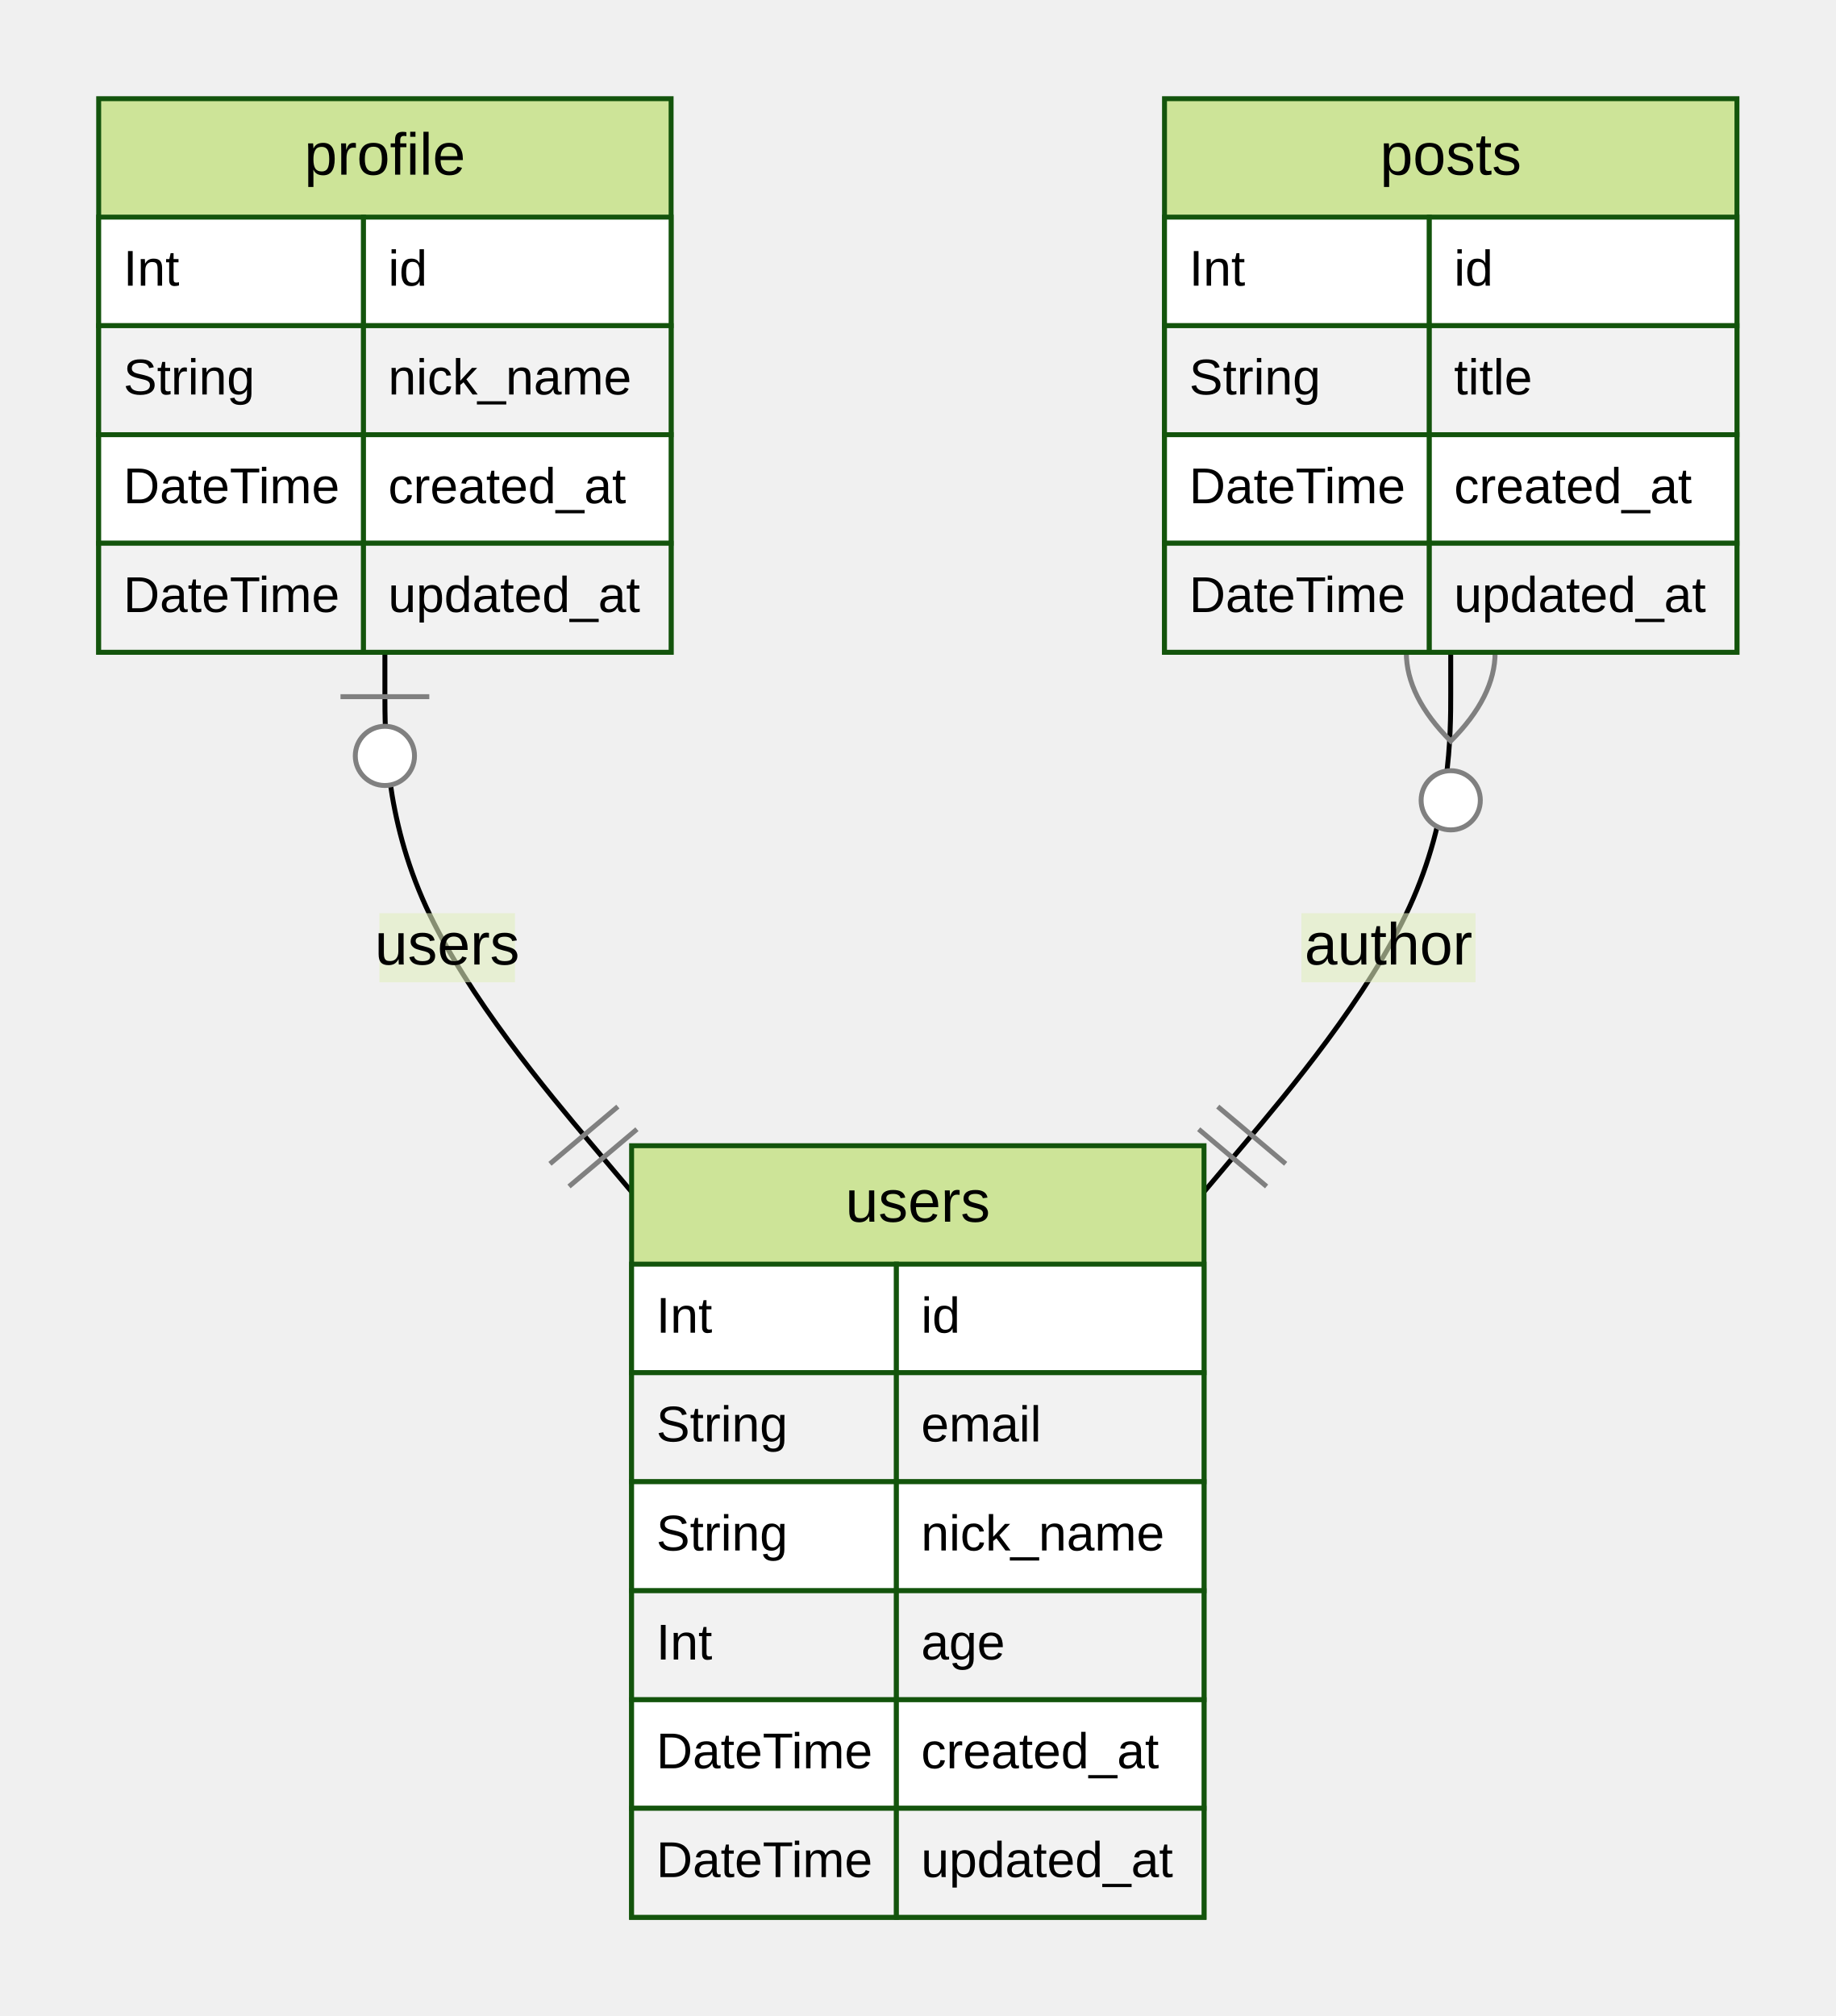
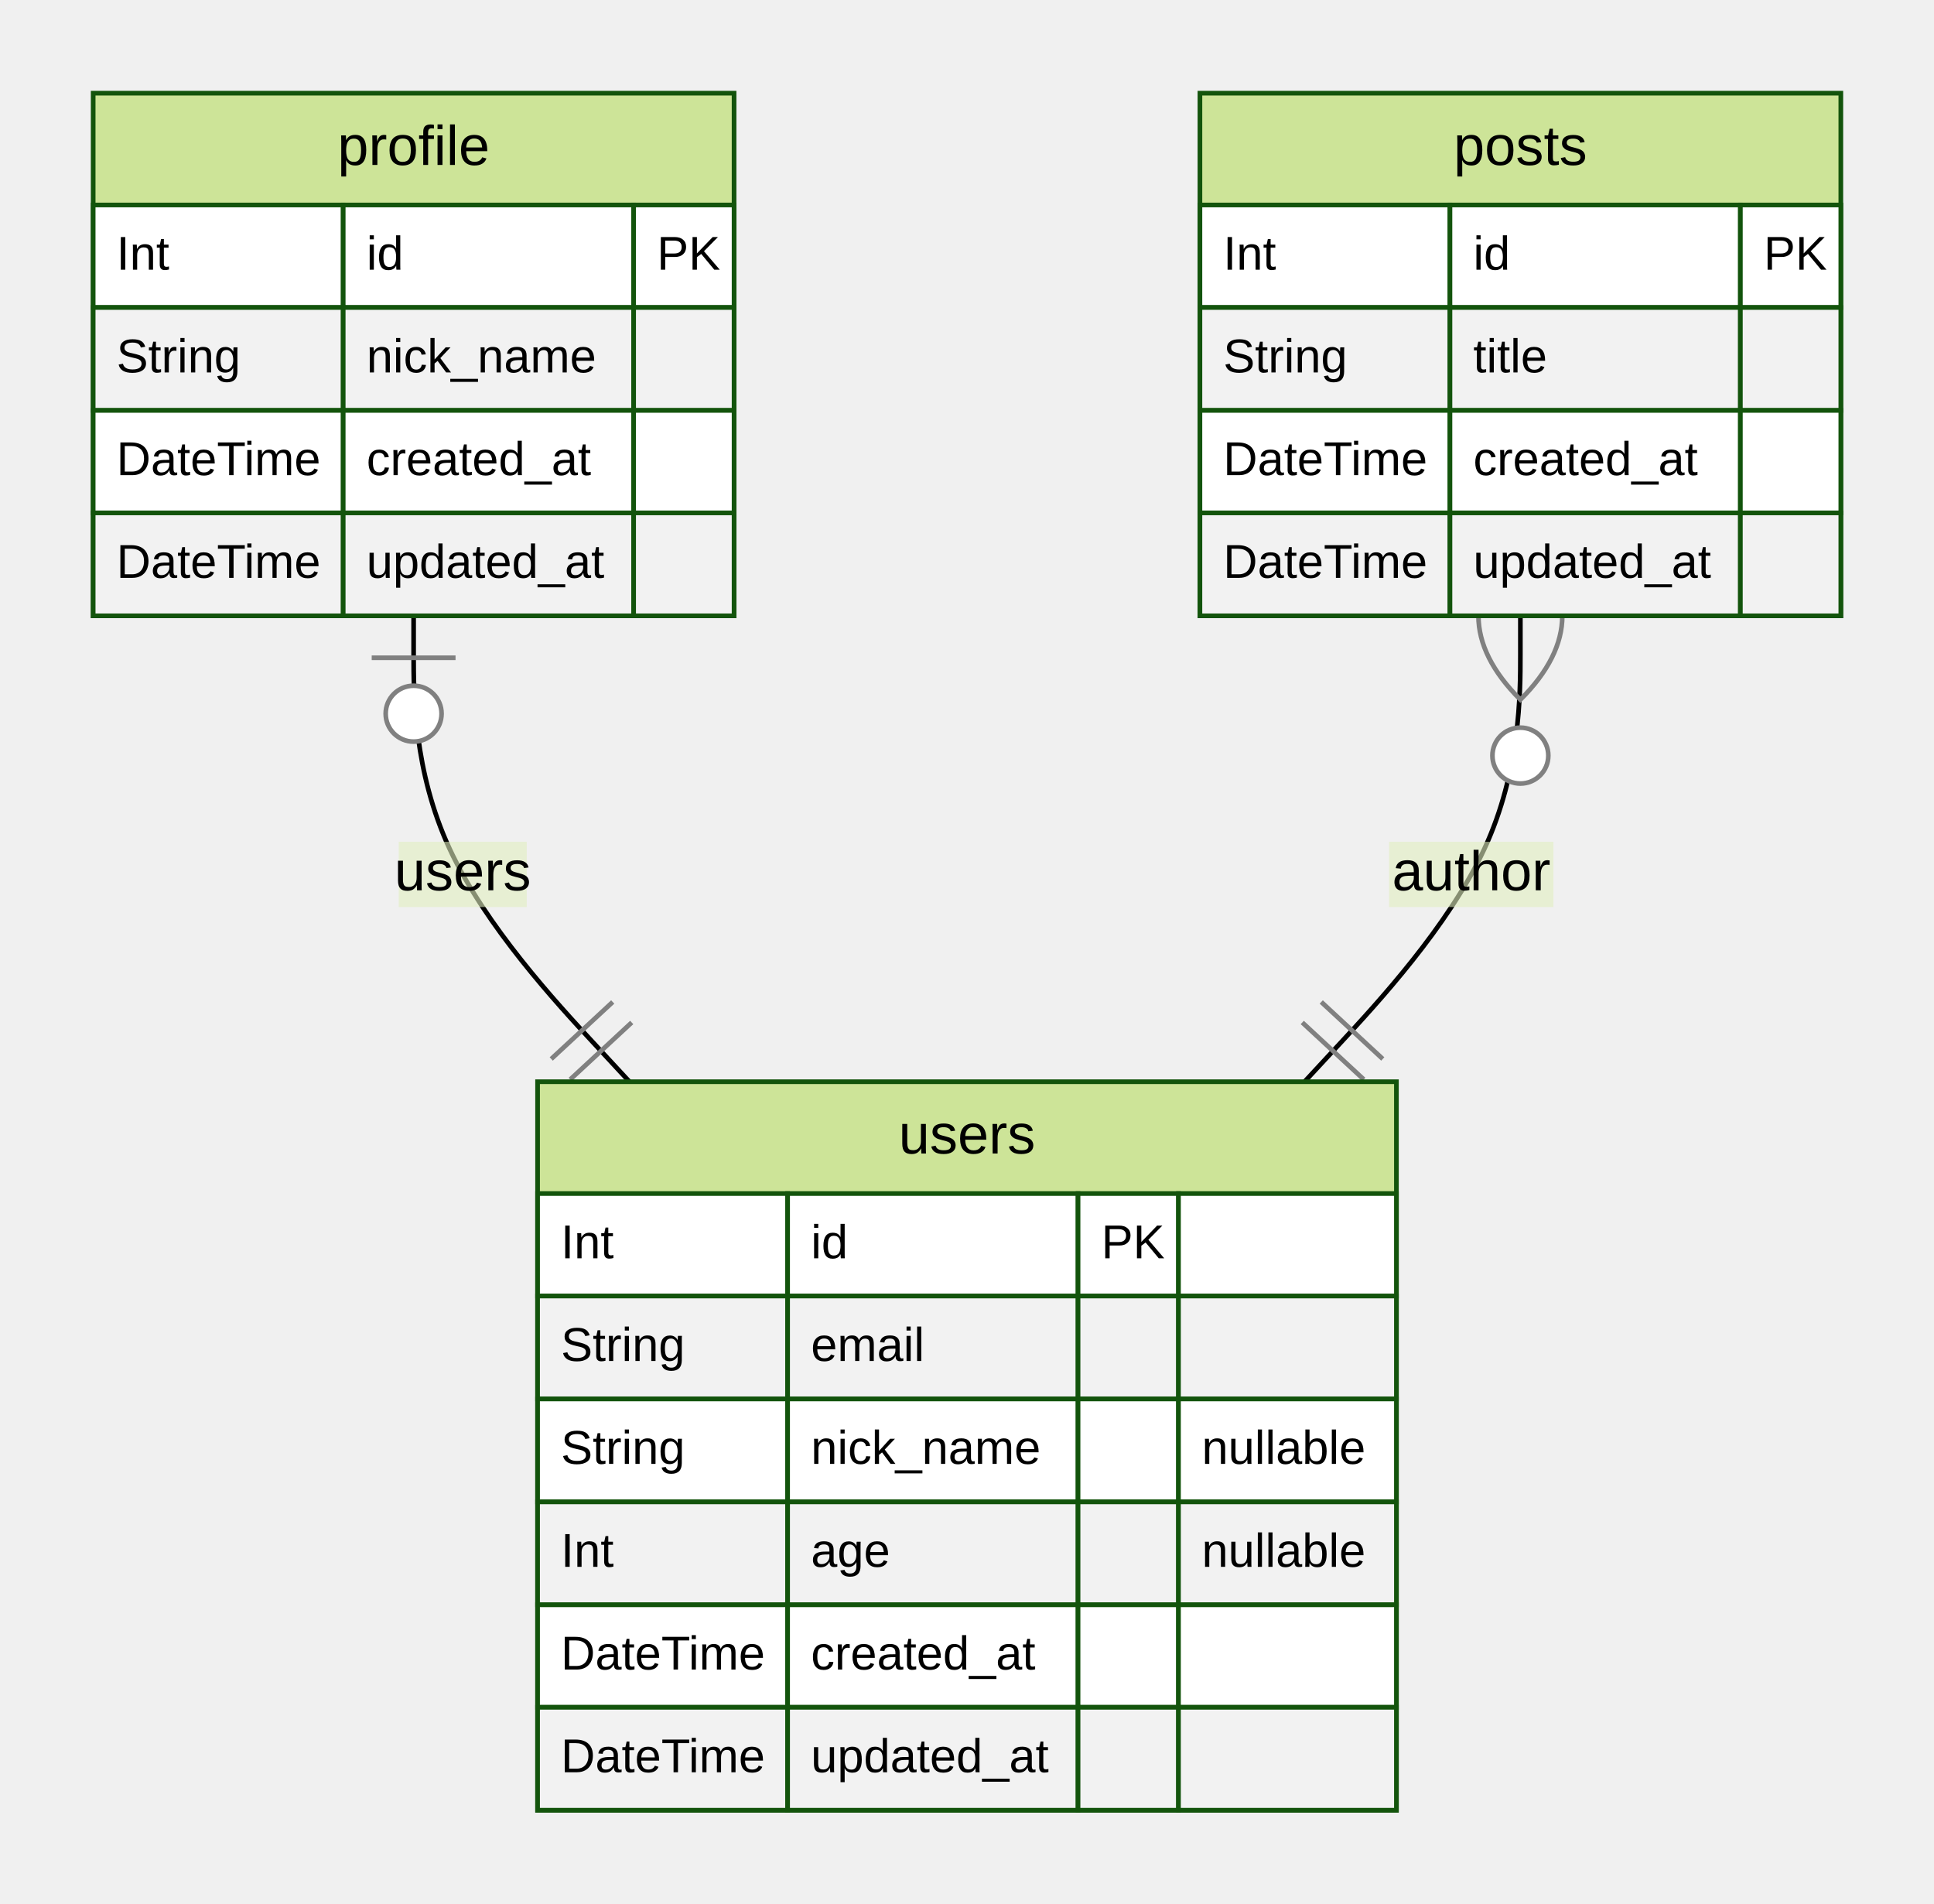
- <svg xmlns="http://www.w3.org/2000/svg" aria-labelledby="chart-title-mermaid-0 chart-desc-mermaid-0" role="img" viewBox="0 0 372.031 408.551" style="max-width: 372.031px; background-color: white;" height="408.551" width="100%" id="mermaid-0">
+ <svg xmlns="http://www.w3.org/2000/svg" aria-labelledby="chart-title-mermaid-0 chart-desc-mermaid-0" role="img" viewBox="0 0 415.156 408.551" style="max-width: 415.156px; background-color: white;" height="408.551" width="100%" id="mermaid-0">
  <style>#mermaid-0 {font-family:"trebuchet ms",verdana,arial,sans-serif;font-size:16px;fill:#000000;}#mermaid-0 .error-icon{fill:#552222;}#mermaid-0 .error-text{fill:#552222;stroke:#552222;}#mermaid-0 .edge-thickness-normal{stroke-width:2px;}#mermaid-0 .edge-thickness-thick{stroke-width:3.5px;}#mermaid-0 .edge-pattern-solid{stroke-dasharray:0;}#mermaid-0 .edge-pattern-dashed{stroke-dasharray:3;}#mermaid-0 .edge-pattern-dotted{stroke-dasharray:2;}#mermaid-0 .marker{fill:#000000;stroke:#000000;}#mermaid-0 .marker.cross{stroke:#000000;}#mermaid-0 svg{font-family:"trebuchet ms",verdana,arial,sans-serif;font-size:16px;}#mermaid-0 .entityBox{fill:#cde498;stroke:#13540c;}#mermaid-0 .attributeBoxOdd{fill:#ffffff;stroke:#13540c;}#mermaid-0 .attributeBoxEven{fill:#f2f2f2;stroke:#13540c;}#mermaid-0 .relationshipLabelBox{fill:hsl(78.158, 58.462%, 84.51%);opacity:0.7;background-color:hsl(78.158, 58.462%, 84.51%);}#mermaid-0 .relationshipLabelBox rect{opacity:0.5;}#mermaid-0 .relationshipLine{stroke:#000000;}#mermaid-0 :root{--mermaid-font-family:"trebuchet ms",verdana,arial,sans-serif;}</style>
  <g />
  <defs>
    <marker orient="auto" markerHeight="18" markerWidth="18" refY="9" refX="0" id="ONLY_ONE_START">
      <path d="M9,0 L9,18 M15,0 L15,18" fill="none" stroke="gray" />
    </marker>
  </defs>
  <defs>
    <marker orient="auto" markerHeight="18" markerWidth="18" refY="9" refX="18" id="ONLY_ONE_END">
      <path d="M3,0 L3,18 M9,0 L9,18" fill="none" stroke="gray" />
    </marker>
  </defs>
  <defs>
    <marker orient="auto" markerHeight="18" markerWidth="30" refY="9" refX="0" id="ZERO_OR_ONE_START">
      <circle r="6" cy="9" cx="21" fill="white" stroke="gray" />
      <path d="M9,0 L9,18" fill="none" stroke="gray" />
    </marker>
  </defs>
  <defs>
    <marker orient="auto" markerHeight="18" markerWidth="30" refY="9" refX="30" id="ZERO_OR_ONE_END">
      <circle r="6" cy="9" cx="9" fill="white" stroke="gray" />
      <path d="M21,0 L21,18" fill="none" stroke="gray" />
    </marker>
  </defs>
  <defs>
    <marker orient="auto" markerHeight="36" markerWidth="45" refY="18" refX="18" id="ONE_OR_MORE_START">
      <path d="M0,18 Q 18,0 36,18 Q 18,36 0,18 M42,9 L42,27" fill="none" stroke="gray" />
    </marker>
  </defs>
  <defs>
    <marker orient="auto" markerHeight="36" markerWidth="45" refY="18" refX="27" id="ONE_OR_MORE_END">
      <path d="M3,9 L3,27 M9,18 Q27,0 45,18 Q27,36 9,18" fill="none" stroke="gray" />
    </marker>
  </defs>
  <defs>
    <marker orient="auto" markerHeight="36" markerWidth="57" refY="18" refX="18" id="ZERO_OR_MORE_START">
      <circle r="6" cy="18" cx="48" fill="white" stroke="gray" />
      <path d="M0,18 Q18,0 36,18 Q18,36 0,18" fill="none" stroke="gray" />
    </marker>
  </defs>
  <defs>
    <marker orient="auto" markerHeight="36" markerWidth="57" refY="18" refX="39" id="ZERO_OR_MORE_END">
      <circle r="6" cy="18" cx="9" fill="white" stroke="gray" />
      <path d="M21,18 Q39,0 57,18 Q39,36 21,18" fill="none" stroke="gray" />
    </marker>
  </defs>
-   <path marker-start="url(#ZERO_OR_ONE_START)" marker-end="url(#ONLY_ONE_END)" fill="none" stroke="gray" d="M78.008,132.184L78.008,140.517C78.008,148.85,78.008,165.517,86.341,183.74C94.674,201.964,111.341,221.744,119.674,231.634L128.008,241.524" class="er relationshipLine" />
-   <path marker-start="url(#ZERO_OR_MORE_START)" marker-end="url(#ONLY_ONE_END)" fill="none" stroke="gray" d="M294.023,132.184L294.023,140.517C294.023,148.85,294.023,165.517,285.69,183.74C277.357,201.964,260.69,221.744,252.357,231.634L244.023,241.524" class="er relationshipLine" />
-   <g transform="translate(128.0078,232.1836 )" id="users">
-     <rect height="156.367" width="116.016" y="0" x="0" stroke="gray" fill-opacity="100%" fill="honeydew" class="er entityBox" />
-     <text transform="translate(58.00781,12)" style="font-family: &quot;trebuchet ms&quot;, verdana, arial, sans-serif;; font-size: 12px" text-anchor="middle" dominant-baseline="middle" y="0" x="0" id="entity-users" class="er entityLabel">users</text>
+   <path marker-start="url(#ZERO_OR_ONE_START)" marker-end="url(#ONLY_ONE_END)" fill="none" stroke="gray" d="M88.789,132.184L88.789,140.517C88.789,148.85,88.789,165.517,96.512,182.184C104.234,198.85,119.679,215.517,127.402,223.85L135.125,232.184" class="er relationshipLine" />
+   <path marker-start="url(#ZERO_OR_MORE_START)" marker-end="url(#ONLY_ONE_END)" fill="none" stroke="gray" d="M326.367,132.184L326.367,140.517C326.367,148.85,326.367,165.517,318.645,182.184C310.922,198.85,295.477,215.517,287.754,223.85L280.032,232.184" class="er relationshipLine" />
+   <g transform="translate(115.3984,232.1836 )" id="users">
+     <rect height="156.367" width="184.359" y="0" x="0" stroke="gray" fill-opacity="100%" fill="honeydew" class="er entityBox" />
+     <text transform="translate(92.17969,12)" style="font-family: &quot;trebuchet ms&quot;, verdana, arial, sans-serif;; font-size: 12px" text-anchor="middle" dominant-baseline="middle" y="0" x="0" id="entity-users" class="er entityLabel">users</text>
    <rect height="22" width="53.672" y="24" x="0" stroke="gray" fill-opacity="100%" fill="honeydew" class="er attributeBoxOdd" />
    <text transform="translate(5,35)" style="font-family: &quot;trebuchet ms&quot;, verdana, arial, sans-serif;; font-size: 10.2px" text-anchor="left" dominant-baseline="middle" y="0" x="0" id="entity-users-attr-1-type" class="er entityLabel">Int</text>
    <rect height="22" width="62.344" y="24" x="53.672" stroke="gray" fill-opacity="100%" fill="honeydew" class="er attributeBoxOdd" />
    <text transform="translate(58.67188,35)" style="font-family: &quot;trebuchet ms&quot;, verdana, arial, sans-serif;; font-size: 10.2px" text-anchor="left" dominant-baseline="middle" y="0" x="0" id="entity-users-attr-1-name" class="er entityLabel">id</text>
+     <rect height="22" width="21.562" y="24" x="116.016" stroke="gray" fill-opacity="100%" fill="honeydew" class="er attributeBoxOdd" />
+     <text transform="translate(121.0156,35)" style="font-family: &quot;trebuchet ms&quot;, verdana, arial, sans-serif;; font-size: 10.2px" text-anchor="left" dominant-baseline="middle" y="0" x="0" id="entity-users-attr-1-key" class="er entityLabel">PK</text>
+     <rect height="22" width="46.781" y="24" x="137.578" stroke="gray" fill-opacity="100%" fill="honeydew" class="er attributeBoxOdd" />
+     <text transform="translate(142.5781,35)" style="font-family: &quot;trebuchet ms&quot;, verdana, arial, sans-serif;; font-size: 10.2px" text-anchor="left" dominant-baseline="middle" y="0" x="0" id="entity-users-attr-1-comment" class="er entityLabel" />
    <rect height="22.092" width="53.672" y="46" x="0" stroke="gray" fill-opacity="100%" fill="honeydew" class="er attributeBoxEven" />
    <text transform="translate(5,57.0459)" style="font-family: &quot;trebuchet ms&quot;, verdana, arial, sans-serif;; font-size: 10.2px" text-anchor="left" dominant-baseline="middle" y="0" x="0" id="entity-users-attr-2-type" class="er entityLabel">String</text>
    <rect height="22.092" width="62.344" y="46" x="53.672" stroke="gray" fill-opacity="100%" fill="honeydew" class="er attributeBoxEven" />
    <text transform="translate(58.67188,57.0459)" style="font-family: &quot;trebuchet ms&quot;, verdana, arial, sans-serif;; font-size: 10.2px" text-anchor="left" dominant-baseline="middle" y="0" x="0" id="entity-users-attr-2-name" class="er entityLabel">email</text>
+     <rect height="22.092" width="21.562" y="46" x="116.016" stroke="gray" fill-opacity="100%" fill="honeydew" class="er attributeBoxEven" />
+     <text transform="translate(121.0156,57.0459)" style="font-family: &quot;trebuchet ms&quot;, verdana, arial, sans-serif;; font-size: 10.2px" text-anchor="left" dominant-baseline="middle" y="0" x="0" id="entity-users-attr-2-key" class="er entityLabel" />
+     <rect height="22.092" width="46.781" y="46" x="137.578" stroke="gray" fill-opacity="100%" fill="honeydew" class="er attributeBoxEven" />
+     <text transform="translate(142.5781,57.0459)" style="font-family: &quot;trebuchet ms&quot;, verdana, arial, sans-serif;; font-size: 10.2px" text-anchor="left" dominant-baseline="middle" y="0" x="0" id="entity-users-attr-2-comment" class="er entityLabel" />
    <rect height="22.092" width="53.672" y="68.092" x="0" stroke="gray" fill-opacity="100%" fill="honeydew" class="er attributeBoxOdd" />
    <text transform="translate(5,79.1377)" style="font-family: &quot;trebuchet ms&quot;, verdana, arial, sans-serif;; font-size: 10.2px" text-anchor="left" dominant-baseline="middle" y="0" x="0" id="entity-users-attr-3-type" class="er entityLabel">String</text>
    <rect height="22.092" width="62.344" y="68.092" x="53.672" stroke="gray" fill-opacity="100%" fill="honeydew" class="er attributeBoxOdd" />
    <text transform="translate(58.67188,79.1377)" style="font-family: &quot;trebuchet ms&quot;, verdana, arial, sans-serif;; font-size: 10.2px" text-anchor="left" dominant-baseline="middle" y="0" x="0" id="entity-users-attr-3-name" class="er entityLabel">nick_name</text>
+     <rect height="22.092" width="21.562" y="68.092" x="116.016" stroke="gray" fill-opacity="100%" fill="honeydew" class="er attributeBoxOdd" />
+     <text transform="translate(121.0156,79.1377)" style="font-family: &quot;trebuchet ms&quot;, verdana, arial, sans-serif;; font-size: 10.2px" text-anchor="left" dominant-baseline="middle" y="0" x="0" id="entity-users-attr-3-key" class="er entityLabel" />
+     <rect height="22.092" width="46.781" y="68.092" x="137.578" stroke="gray" fill-opacity="100%" fill="honeydew" class="er attributeBoxOdd" />
+     <text transform="translate(142.5781,79.1377)" style="font-family: &quot;trebuchet ms&quot;, verdana, arial, sans-serif;; font-size: 10.2px" text-anchor="left" dominant-baseline="middle" y="0" x="0" id="entity-users-attr-3-comment" class="er entityLabel">nullable</text>
    <rect height="22.092" width="53.672" y="90.184" x="0" stroke="gray" fill-opacity="100%" fill="honeydew" class="er attributeBoxEven" />
    <text transform="translate(5,101.2295)" style="font-family: &quot;trebuchet ms&quot;, verdana, arial, sans-serif;; font-size: 10.2px" text-anchor="left" dominant-baseline="middle" y="0" x="0" id="entity-users-attr-4-type" class="er entityLabel">Int</text>
    <rect height="22.092" width="62.344" y="90.184" x="53.672" stroke="gray" fill-opacity="100%" fill="honeydew" class="er attributeBoxEven" />
    <text transform="translate(58.67188,101.2295)" style="font-family: &quot;trebuchet ms&quot;, verdana, arial, sans-serif;; font-size: 10.2px" text-anchor="left" dominant-baseline="middle" y="0" x="0" id="entity-users-attr-4-name" class="er entityLabel">age</text>
+     <rect height="22.092" width="21.562" y="90.184" x="116.016" stroke="gray" fill-opacity="100%" fill="honeydew" class="er attributeBoxEven" />
+     <text transform="translate(121.0156,101.2295)" style="font-family: &quot;trebuchet ms&quot;, verdana, arial, sans-serif;; font-size: 10.2px" text-anchor="left" dominant-baseline="middle" y="0" x="0" id="entity-users-attr-4-key" class="er entityLabel" />
+     <rect height="22.092" width="46.781" y="90.184" x="137.578" stroke="gray" fill-opacity="100%" fill="honeydew" class="er attributeBoxEven" />
+     <text transform="translate(142.5781,101.2295)" style="font-family: &quot;trebuchet ms&quot;, verdana, arial, sans-serif;; font-size: 10.2px" text-anchor="left" dominant-baseline="middle" y="0" x="0" id="entity-users-attr-4-comment" class="er entityLabel">nullable</text>
    <rect height="22" width="53.672" y="112.275" x="0" stroke="gray" fill-opacity="100%" fill="honeydew" class="er attributeBoxOdd" />
    <text transform="translate(5,123.2754)" style="font-family: &quot;trebuchet ms&quot;, verdana, arial, sans-serif;; font-size: 10.2px" text-anchor="left" dominant-baseline="middle" y="0" x="0" id="entity-users-attr-5-type" class="er entityLabel">DateTime</text>
    <rect height="22" width="62.344" y="112.275" x="53.672" stroke="gray" fill-opacity="100%" fill="honeydew" class="er attributeBoxOdd" />
    <text transform="translate(58.67188,123.2754)" style="font-family: &quot;trebuchet ms&quot;, verdana, arial, sans-serif;; font-size: 10.2px" text-anchor="left" dominant-baseline="middle" y="0" x="0" id="entity-users-attr-5-name" class="er entityLabel">created_at</text>
+     <rect height="22" width="21.562" y="112.275" x="116.016" stroke="gray" fill-opacity="100%" fill="honeydew" class="er attributeBoxOdd" />
+     <text transform="translate(121.0156,123.2754)" style="font-family: &quot;trebuchet ms&quot;, verdana, arial, sans-serif;; font-size: 10.2px" text-anchor="left" dominant-baseline="middle" y="0" x="0" id="entity-users-attr-5-key" class="er entityLabel" />
+     <rect height="22" width="46.781" y="112.275" x="137.578" stroke="gray" fill-opacity="100%" fill="honeydew" class="er attributeBoxOdd" />
+     <text transform="translate(142.5781,123.2754)" style="font-family: &quot;trebuchet ms&quot;, verdana, arial, sans-serif;; font-size: 10.2px" text-anchor="left" dominant-baseline="middle" y="0" x="0" id="entity-users-attr-5-comment" class="er entityLabel" />
    <rect height="22.092" width="53.672" y="134.275" x="0" stroke="gray" fill-opacity="100%" fill="honeydew" class="er attributeBoxEven" />
    <text transform="translate(5,145.3213)" style="font-family: &quot;trebuchet ms&quot;, verdana, arial, sans-serif;; font-size: 10.2px" text-anchor="left" dominant-baseline="middle" y="0" x="0" id="entity-users-attr-6-type" class="er entityLabel">DateTime</text>
    <rect height="22.092" width="62.344" y="134.275" x="53.672" stroke="gray" fill-opacity="100%" fill="honeydew" class="er attributeBoxEven" />
    <text transform="translate(58.67188,145.3213)" style="font-family: &quot;trebuchet ms&quot;, verdana, arial, sans-serif;; font-size: 10.2px" text-anchor="left" dominant-baseline="middle" y="0" x="0" id="entity-users-attr-6-name" class="er entityLabel">updated_at</text>
+     <rect height="22.092" width="21.562" y="134.275" x="116.016" stroke="gray" fill-opacity="100%" fill="honeydew" class="er attributeBoxEven" />
+     <text transform="translate(121.0156,145.3213)" style="font-family: &quot;trebuchet ms&quot;, verdana, arial, sans-serif;; font-size: 10.2px" text-anchor="left" dominant-baseline="middle" y="0" x="0" id="entity-users-attr-6-key" class="er entityLabel" />
+     <rect height="22.092" width="46.781" y="134.275" x="137.578" stroke="gray" fill-opacity="100%" fill="honeydew" class="er attributeBoxEven" />
+     <text transform="translate(142.5781,145.3213)" style="font-family: &quot;trebuchet ms&quot;, verdana, arial, sans-serif;; font-size: 10.2px" text-anchor="left" dominant-baseline="middle" y="0" x="0" id="entity-users-attr-6-comment" class="er entityLabel" />
  </g>
  <g transform="translate(20,20 )" id="profile">
-     <rect height="112.184" width="116.016" y="0" x="0" stroke="gray" fill-opacity="100%" fill="honeydew" class="er entityBox" />
-     <text transform="translate(58.00781,12)" style="font-family: &quot;trebuchet ms&quot;, verdana, arial, sans-serif;; font-size: 12px" text-anchor="middle" dominant-baseline="middle" y="0" x="0" id="entity-profile" class="er entityLabel">profile</text>
+     <rect height="112.184" width="137.578" y="0" x="0" stroke="gray" fill-opacity="100%" fill="honeydew" class="er entityBox" />
+     <text transform="translate(68.78906,12)" style="font-family: &quot;trebuchet ms&quot;, verdana, arial, sans-serif;; font-size: 12px" text-anchor="middle" dominant-baseline="middle" y="0" x="0" id="entity-profile" class="er entityLabel">profile</text>
    <rect height="22" width="53.672" y="24" x="0" stroke="gray" fill-opacity="100%" fill="honeydew" class="er attributeBoxOdd" />
    <text transform="translate(5,35)" style="font-family: &quot;trebuchet ms&quot;, verdana, arial, sans-serif;; font-size: 10.2px" text-anchor="left" dominant-baseline="middle" y="0" x="0" id="entity-profile-attr-1-type" class="er entityLabel">Int</text>
    <rect height="22" width="62.344" y="24" x="53.672" stroke="gray" fill-opacity="100%" fill="honeydew" class="er attributeBoxOdd" />
    <text transform="translate(58.67188,35)" style="font-family: &quot;trebuchet ms&quot;, verdana, arial, sans-serif;; font-size: 10.2px" text-anchor="left" dominant-baseline="middle" y="0" x="0" id="entity-profile-attr-1-name" class="er entityLabel">id</text>
+     <rect height="22" width="21.562" y="24" x="116.016" stroke="gray" fill-opacity="100%" fill="honeydew" class="er attributeBoxOdd" />
+     <text transform="translate(121.0156,35)" style="font-family: &quot;trebuchet ms&quot;, verdana, arial, sans-serif;; font-size: 10.2px" text-anchor="left" dominant-baseline="middle" y="0" x="0" id="entity-profile-attr-1-key" class="er entityLabel">PK</text>
    <rect height="22.092" width="53.672" y="46" x="0" stroke="gray" fill-opacity="100%" fill="honeydew" class="er attributeBoxEven" />
    <text transform="translate(5,57.0459)" style="font-family: &quot;trebuchet ms&quot;, verdana, arial, sans-serif;; font-size: 10.2px" text-anchor="left" dominant-baseline="middle" y="0" x="0" id="entity-profile-attr-2-type" class="er entityLabel">String</text>
    <rect height="22.092" width="62.344" y="46" x="53.672" stroke="gray" fill-opacity="100%" fill="honeydew" class="er attributeBoxEven" />
    <text transform="translate(58.67188,57.0459)" style="font-family: &quot;trebuchet ms&quot;, verdana, arial, sans-serif;; font-size: 10.2px" text-anchor="left" dominant-baseline="middle" y="0" x="0" id="entity-profile-attr-2-name" class="er entityLabel">nick_name</text>
+     <rect height="22.092" width="21.562" y="46" x="116.016" stroke="gray" fill-opacity="100%" fill="honeydew" class="er attributeBoxEven" />
+     <text transform="translate(121.0156,57.0459)" style="font-family: &quot;trebuchet ms&quot;, verdana, arial, sans-serif;; font-size: 10.2px" text-anchor="left" dominant-baseline="middle" y="0" x="0" id="entity-profile-attr-2-key" class="er entityLabel" />
    <rect height="22" width="53.672" y="68.092" x="0" stroke="gray" fill-opacity="100%" fill="honeydew" class="er attributeBoxOdd" />
    <text transform="translate(5,79.0918)" style="font-family: &quot;trebuchet ms&quot;, verdana, arial, sans-serif;; font-size: 10.2px" text-anchor="left" dominant-baseline="middle" y="0" x="0" id="entity-profile-attr-3-type" class="er entityLabel">DateTime</text>
    <rect height="22" width="62.344" y="68.092" x="53.672" stroke="gray" fill-opacity="100%" fill="honeydew" class="er attributeBoxOdd" />
    <text transform="translate(58.67188,79.0918)" style="font-family: &quot;trebuchet ms&quot;, verdana, arial, sans-serif;; font-size: 10.2px" text-anchor="left" dominant-baseline="middle" y="0" x="0" id="entity-profile-attr-3-name" class="er entityLabel">created_at</text>
+     <rect height="22" width="21.562" y="68.092" x="116.016" stroke="gray" fill-opacity="100%" fill="honeydew" class="er attributeBoxOdd" />
+     <text transform="translate(121.0156,79.0918)" style="font-family: &quot;trebuchet ms&quot;, verdana, arial, sans-serif;; font-size: 10.2px" text-anchor="left" dominant-baseline="middle" y="0" x="0" id="entity-profile-attr-3-key" class="er entityLabel" />
    <rect height="22.092" width="53.672" y="90.092" x="0" stroke="gray" fill-opacity="100%" fill="honeydew" class="er attributeBoxEven" />
    <text transform="translate(5,101.1377)" style="font-family: &quot;trebuchet ms&quot;, verdana, arial, sans-serif;; font-size: 10.2px" text-anchor="left" dominant-baseline="middle" y="0" x="0" id="entity-profile-attr-4-type" class="er entityLabel">DateTime</text>
    <rect height="22.092" width="62.344" y="90.092" x="53.672" stroke="gray" fill-opacity="100%" fill="honeydew" class="er attributeBoxEven" />
    <text transform="translate(58.67188,101.1377)" style="font-family: &quot;trebuchet ms&quot;, verdana, arial, sans-serif;; font-size: 10.2px" text-anchor="left" dominant-baseline="middle" y="0" x="0" id="entity-profile-attr-4-name" class="er entityLabel">updated_at</text>
+     <rect height="22.092" width="21.562" y="90.092" x="116.016" stroke="gray" fill-opacity="100%" fill="honeydew" class="er attributeBoxEven" />
+     <text transform="translate(121.0156,101.1377)" style="font-family: &quot;trebuchet ms&quot;, verdana, arial, sans-serif;; font-size: 10.2px" text-anchor="left" dominant-baseline="middle" y="0" x="0" id="entity-profile-attr-4-key" class="er entityLabel" />
  </g>
-   <g transform="translate(236.0156,20 )" id="posts">
-     <rect height="112.184" width="116.016" y="0" x="0" stroke="gray" fill-opacity="100%" fill="honeydew" class="er entityBox" />
-     <text transform="translate(58.00781,12)" style="font-family: &quot;trebuchet ms&quot;, verdana, arial, sans-serif;; font-size: 12px" text-anchor="middle" dominant-baseline="middle" y="0" x="0" id="entity-posts" class="er entityLabel">posts</text>
+   <g transform="translate(257.5781,20 )" id="posts">
+     <rect height="112.184" width="137.578" y="0" x="0" stroke="gray" fill-opacity="100%" fill="honeydew" class="er entityBox" />
+     <text transform="translate(68.78906,12)" style="font-family: &quot;trebuchet ms&quot;, verdana, arial, sans-serif;; font-size: 12px" text-anchor="middle" dominant-baseline="middle" y="0" x="0" id="entity-posts" class="er entityLabel">posts</text>
    <rect height="22" width="53.672" y="24" x="0" stroke="gray" fill-opacity="100%" fill="honeydew" class="er attributeBoxOdd" />
    <text transform="translate(5,35)" style="font-family: &quot;trebuchet ms&quot;, verdana, arial, sans-serif;; font-size: 10.2px" text-anchor="left" dominant-baseline="middle" y="0" x="0" id="entity-posts-attr-1-type" class="er entityLabel">Int</text>
    <rect height="22" width="62.344" y="24" x="53.672" stroke="gray" fill-opacity="100%" fill="honeydew" class="er attributeBoxOdd" />
    <text transform="translate(58.67188,35)" style="font-family: &quot;trebuchet ms&quot;, verdana, arial, sans-serif;; font-size: 10.2px" text-anchor="left" dominant-baseline="middle" y="0" x="0" id="entity-posts-attr-1-name" class="er entityLabel">id</text>
+     <rect height="22" width="21.562" y="24" x="116.016" stroke="gray" fill-opacity="100%" fill="honeydew" class="er attributeBoxOdd" />
+     <text transform="translate(121.0156,35)" style="font-family: &quot;trebuchet ms&quot;, verdana, arial, sans-serif;; font-size: 10.2px" text-anchor="left" dominant-baseline="middle" y="0" x="0" id="entity-posts-attr-1-key" class="er entityLabel">PK</text>
    <rect height="22.092" width="53.672" y="46" x="0" stroke="gray" fill-opacity="100%" fill="honeydew" class="er attributeBoxEven" />
    <text transform="translate(5,57.0459)" style="font-family: &quot;trebuchet ms&quot;, verdana, arial, sans-serif;; font-size: 10.2px" text-anchor="left" dominant-baseline="middle" y="0" x="0" id="entity-posts-attr-2-type" class="er entityLabel">String</text>
    <rect height="22.092" width="62.344" y="46" x="53.672" stroke="gray" fill-opacity="100%" fill="honeydew" class="er attributeBoxEven" />
    <text transform="translate(58.67188,57.0459)" style="font-family: &quot;trebuchet ms&quot;, verdana, arial, sans-serif;; font-size: 10.2px" text-anchor="left" dominant-baseline="middle" y="0" x="0" id="entity-posts-attr-2-name" class="er entityLabel">title</text>
+     <rect height="22.092" width="21.562" y="46" x="116.016" stroke="gray" fill-opacity="100%" fill="honeydew" class="er attributeBoxEven" />
+     <text transform="translate(121.0156,57.0459)" style="font-family: &quot;trebuchet ms&quot;, verdana, arial, sans-serif;; font-size: 10.2px" text-anchor="left" dominant-baseline="middle" y="0" x="0" id="entity-posts-attr-2-key" class="er entityLabel" />
    <rect height="22" width="53.672" y="68.092" x="0" stroke="gray" fill-opacity="100%" fill="honeydew" class="er attributeBoxOdd" />
    <text transform="translate(5,79.0918)" style="font-family: &quot;trebuchet ms&quot;, verdana, arial, sans-serif;; font-size: 10.2px" text-anchor="left" dominant-baseline="middle" y="0" x="0" id="entity-posts-attr-3-type" class="er entityLabel">DateTime</text>
    <rect height="22" width="62.344" y="68.092" x="53.672" stroke="gray" fill-opacity="100%" fill="honeydew" class="er attributeBoxOdd" />
    <text transform="translate(58.67188,79.0918)" style="font-family: &quot;trebuchet ms&quot;, verdana, arial, sans-serif;; font-size: 10.2px" text-anchor="left" dominant-baseline="middle" y="0" x="0" id="entity-posts-attr-3-name" class="er entityLabel">created_at</text>
+     <rect height="22" width="21.562" y="68.092" x="116.016" stroke="gray" fill-opacity="100%" fill="honeydew" class="er attributeBoxOdd" />
+     <text transform="translate(121.0156,79.0918)" style="font-family: &quot;trebuchet ms&quot;, verdana, arial, sans-serif;; font-size: 10.2px" text-anchor="left" dominant-baseline="middle" y="0" x="0" id="entity-posts-attr-3-key" class="er entityLabel" />
    <rect height="22.092" width="53.672" y="90.092" x="0" stroke="gray" fill-opacity="100%" fill="honeydew" class="er attributeBoxEven" />
    <text transform="translate(5,101.1377)" style="font-family: &quot;trebuchet ms&quot;, verdana, arial, sans-serif;; font-size: 10.2px" text-anchor="left" dominant-baseline="middle" y="0" x="0" id="entity-posts-attr-4-type" class="er entityLabel">DateTime</text>
    <rect height="22.092" width="62.344" y="90.092" x="53.672" stroke="gray" fill-opacity="100%" fill="honeydew" class="er attributeBoxEven" />
    <text transform="translate(58.67188,101.1377)" style="font-family: &quot;trebuchet ms&quot;, verdana, arial, sans-serif;; font-size: 10.2px" text-anchor="left" dominant-baseline="middle" y="0" x="0" id="entity-posts-attr-4-name" class="er entityLabel">updated_at</text>
+     <rect height="22.092" width="21.562" y="90.092" x="116.016" stroke="gray" fill-opacity="100%" fill="honeydew" class="er attributeBoxEven" />
+     <text transform="translate(121.0156,101.1377)" style="font-family: &quot;trebuchet ms&quot;, verdana, arial, sans-serif;; font-size: 10.2px" text-anchor="left" dominant-baseline="middle" y="0" x="0" id="entity-posts-attr-4-key" class="er entityLabel" />
  </g>
-   <rect fill-opacity="85%" fill="white" height="14" width="27.484" y="185.062" x="76.886" class="er relationshipLabelBox" />
-   <text style="font-family: &quot;trebuchet ms&quot;, verdana, arial, sans-serif;; font-size: 12px" dominant-baseline="middle" text-anchor="middle" y="192.062" x="90.629" id="rel1" class="er relationshipLabel">users</text>
-   <rect fill-opacity="85%" fill="white" height="14" width="35.281" y="185.062" x="263.762" class="er relationshipLabelBox" />
-   <text style="font-family: &quot;trebuchet ms&quot;, verdana, arial, sans-serif;; font-size: 12px" dominant-baseline="middle" text-anchor="middle" y="192.062" x="281.403" id="rel2" class="er relationshipLabel">author</text>
+   <rect fill-opacity="85%" fill="white" height="14" width="27.484" y="180.686" x="85.585" class="er relationshipLabelBox" />
+   <text style="font-family: &quot;trebuchet ms&quot;, verdana, arial, sans-serif;; font-size: 12px" dominant-baseline="middle" text-anchor="middle" y="187.686" x="99.327" id="rel1" class="er relationshipLabel">users</text>
+   <rect fill-opacity="85%" fill="white" height="14" width="35.281" y="180.686" x="298.188" class="er relationshipLabelBox" />
+   <text style="font-family: &quot;trebuchet ms&quot;, verdana, arial, sans-serif;; font-size: 12px" dominant-baseline="middle" text-anchor="middle" y="187.686" x="315.829" id="rel2" class="er relationshipLabel">author</text>
</svg>
